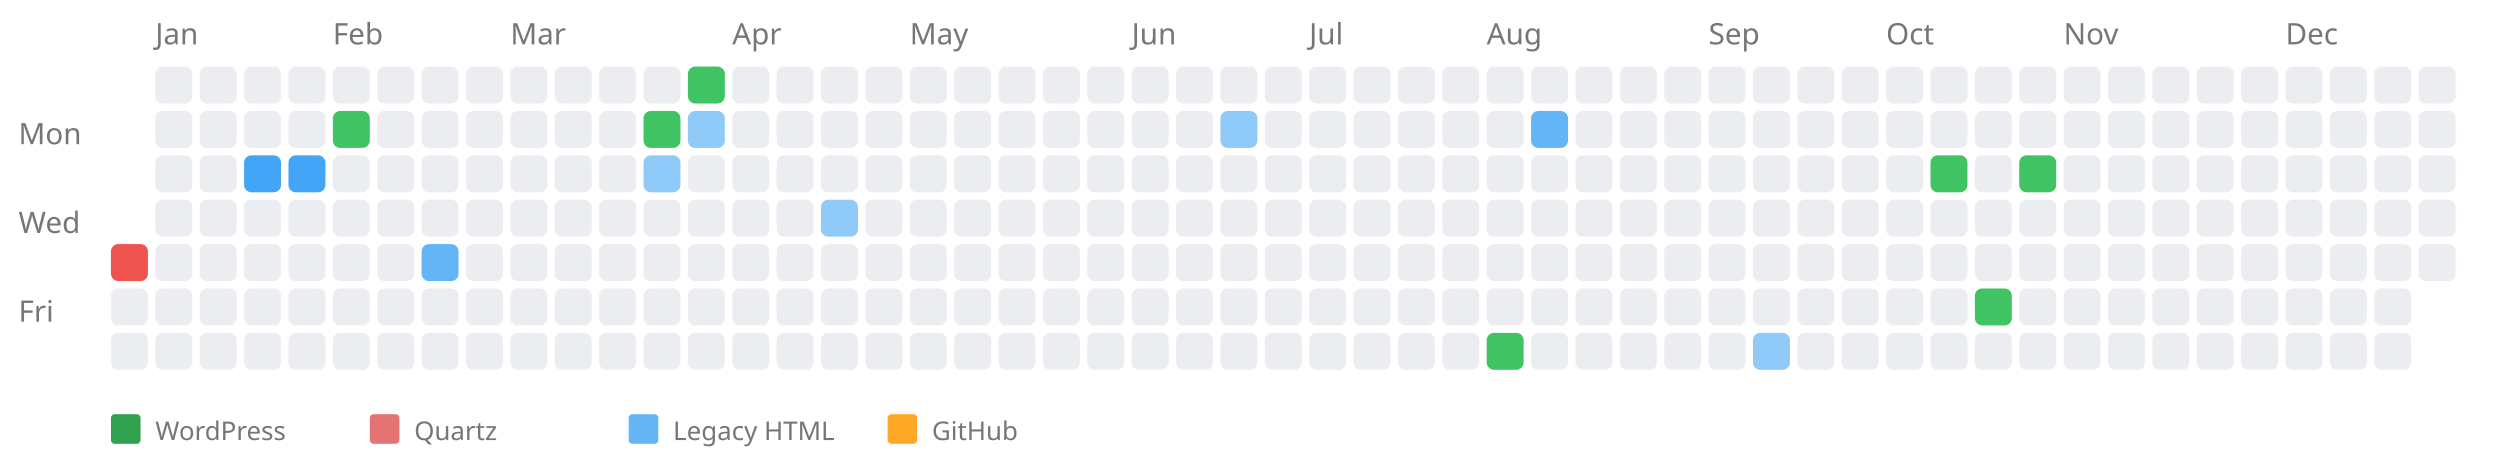
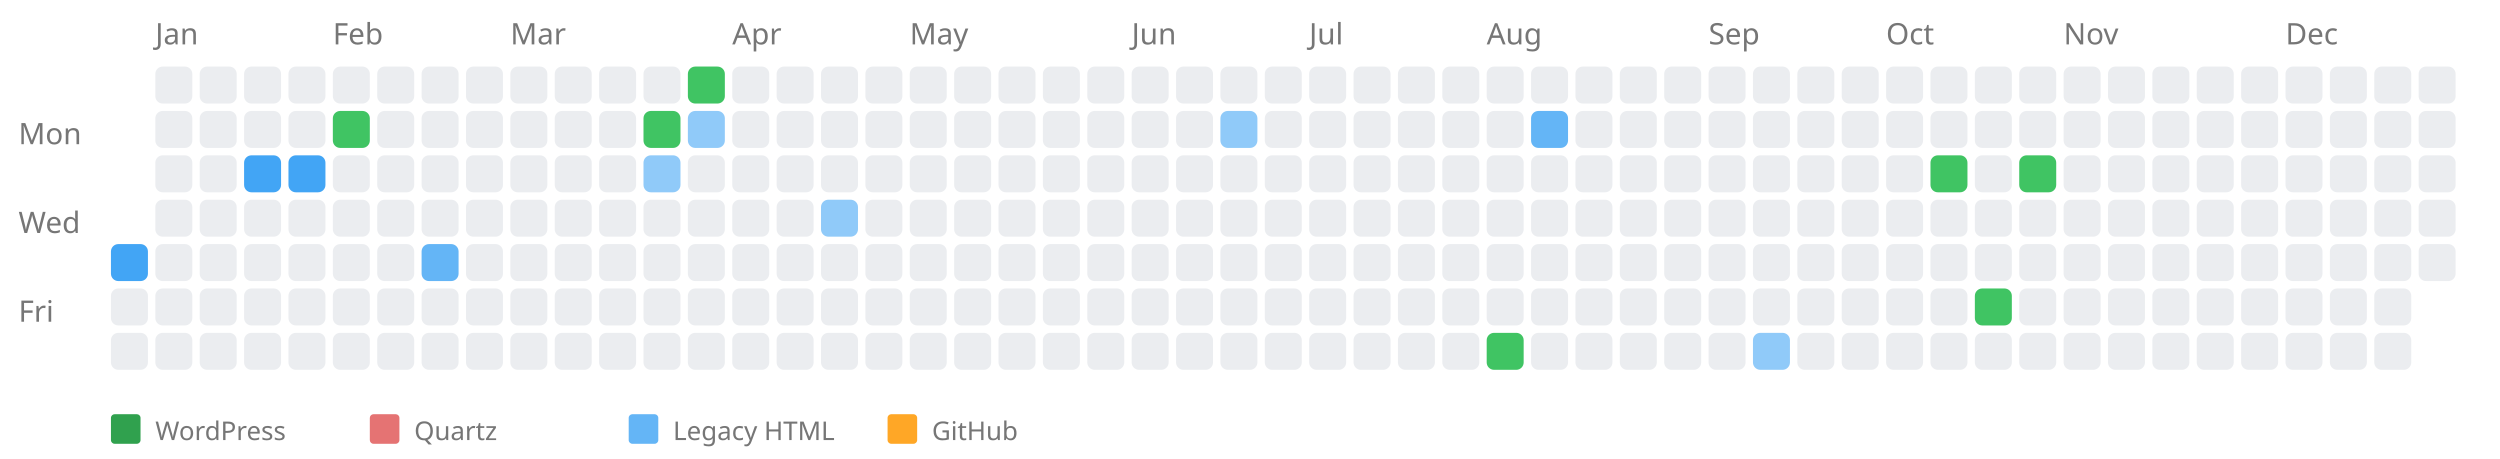
<svg xmlns="http://www.w3.org/2000/svg" viewBox="0 0 676 124" style="background-color: white;">
  <text x="5" y="39" font-family="sans-serif" font-size="8" fill="#767676">Mon</text>
  <text x="5" y="63" font-family="sans-serif" font-size="8" fill="#767676">Wed</text>
  <text x="5" y="87" font-family="sans-serif" font-size="8" fill="#767676">Fri</text>
-   <a href="https://kreier.github.io/quartz/Diary/2009">
-     <rect class="day-cell" data-date="2009-01-01" x="30" y="66" width="10" height="10" fill="#ef5350" rx="2" ry="2" />
+   <a href="https://saiht.de/legacy/urlaub/2008_tatra.html">
+     <rect class="day-cell" data-date="2009-01-01" x="30" y="66" width="10" height="10" fill="#42a5f5" rx="2" ry="2" />
  </a>
  <rect class="day-cell" data-date="2009-01-02" x="30" y="78" width="10" height="10" fill="#ebedf0" rx="2" ry="2" />
  <rect class="day-cell" data-date="2009-01-03" x="30" y="90" width="10" height="10" fill="#ebedf0" rx="2" ry="2" />
  <text x="42" y="12" font-family="sans-serif" font-size="8" fill="#767676">Jan</text>
  <rect class="day-cell" data-date="2009-01-04" x="42" y="18" width="10" height="10" fill="#ebedf0" rx="2" ry="2" />
  <rect class="day-cell" data-date="2009-01-05" x="42" y="30" width="10" height="10" fill="#ebedf0" rx="2" ry="2" />
  <rect class="day-cell" data-date="2009-01-06" x="42" y="42" width="10" height="10" fill="#ebedf0" rx="2" ry="2" />
  <rect class="day-cell" data-date="2009-01-07" x="42" y="54" width="10" height="10" fill="#ebedf0" rx="2" ry="2" />
  <rect class="day-cell" data-date="2009-01-08" x="42" y="66" width="10" height="10" fill="#ebedf0" rx="2" ry="2" />
  <rect class="day-cell" data-date="2009-01-09" x="42" y="78" width="10" height="10" fill="#ebedf0" rx="2" ry="2" />
  <rect class="day-cell" data-date="2009-01-10" x="42" y="90" width="10" height="10" fill="#ebedf0" rx="2" ry="2" />
  <rect class="day-cell" data-date="2009-01-11" x="54" y="18" width="10" height="10" fill="#ebedf0" rx="2" ry="2" />
  <rect class="day-cell" data-date="2009-01-12" x="54" y="30" width="10" height="10" fill="#ebedf0" rx="2" ry="2" />
  <rect class="day-cell" data-date="2009-01-13" x="54" y="42" width="10" height="10" fill="#ebedf0" rx="2" ry="2" />
  <rect class="day-cell" data-date="2009-01-14" x="54" y="54" width="10" height="10" fill="#ebedf0" rx="2" ry="2" />
  <rect class="day-cell" data-date="2009-01-15" x="54" y="66" width="10" height="10" fill="#ebedf0" rx="2" ry="2" />
  <rect class="day-cell" data-date="2009-01-16" x="54" y="78" width="10" height="10" fill="#ebedf0" rx="2" ry="2" />
  <rect class="day-cell" data-date="2009-01-17" x="54" y="90" width="10" height="10" fill="#ebedf0" rx="2" ry="2" />
  <rect class="day-cell" data-date="2009-01-18" x="66" y="18" width="10" height="10" fill="#ebedf0" rx="2" ry="2" />
  <rect class="day-cell" data-date="2009-01-19" x="66" y="30" width="10" height="10" fill="#ebedf0" rx="2" ry="2" />
-   <a href="https://saiht.de/legacy/projekte/projekte.html">
+   <a href="https://saiht.de/legacy/projekte/15nb100.html">
    <rect class="day-cell" data-date="2009-01-20" x="66" y="42" width="10" height="10" fill="#42a5f5" rx="2" ry="2" />
  </a>
  <rect class="day-cell" data-date="2009-01-21" x="66" y="54" width="10" height="10" fill="#ebedf0" rx="2" ry="2" />
  <rect class="day-cell" data-date="2009-01-22" x="66" y="66" width="10" height="10" fill="#ebedf0" rx="2" ry="2" />
  <rect class="day-cell" data-date="2009-01-23" x="66" y="78" width="10" height="10" fill="#ebedf0" rx="2" ry="2" />
  <rect class="day-cell" data-date="2009-01-24" x="66" y="90" width="10" height="10" fill="#ebedf0" rx="2" ry="2" />
  <rect class="day-cell" data-date="2009-01-25" x="78" y="18" width="10" height="10" fill="#ebedf0" rx="2" ry="2" />
  <rect class="day-cell" data-date="2009-01-26" x="78" y="30" width="10" height="10" fill="#ebedf0" rx="2" ry="2" />
-   <a href="https://saiht.de/legacy/urlaub/2015_usa.html">
+   <a href="https://saiht.de/legacy/urlaub/2013_usa_plan.html">
    <rect class="day-cell" data-date="2009-01-27" x="78" y="42" width="10" height="10" fill="#42a5f5" rx="2" ry="2" />
  </a>
  <rect class="day-cell" data-date="2009-01-28" x="78" y="54" width="10" height="10" fill="#ebedf0" rx="2" ry="2" />
  <rect class="day-cell" data-date="2009-01-29" x="78" y="66" width="10" height="10" fill="#ebedf0" rx="2" ry="2" />
  <rect class="day-cell" data-date="2009-01-30" x="78" y="78" width="10" height="10" fill="#ebedf0" rx="2" ry="2" />
  <rect class="day-cell" data-date="2009-01-31" x="78" y="90" width="10" height="10" fill="#ebedf0" rx="2" ry="2" />
  <text x="90" y="12" font-family="sans-serif" font-size="8" fill="#767676">Feb</text>
  <rect class="day-cell" data-date="2009-02-01" x="90" y="18" width="10" height="10" fill="#ebedf0" rx="2" ry="2" />
  <a href="https://saiht.de/blog/2009/02/02/wo-ist-der-arbeitgeber-2/">
    <rect class="day-cell" data-date="2009-02-02" x="90" y="30" width="10" height="10" fill="#40c463" rx="2" ry="2" />
  </a>
  <rect class="day-cell" data-date="2009-02-03" x="90" y="42" width="10" height="10" fill="#ebedf0" rx="2" ry="2" />
  <rect class="day-cell" data-date="2009-02-04" x="90" y="54" width="10" height="10" fill="#ebedf0" rx="2" ry="2" />
  <rect class="day-cell" data-date="2009-02-05" x="90" y="66" width="10" height="10" fill="#ebedf0" rx="2" ry="2" />
  <rect class="day-cell" data-date="2009-02-06" x="90" y="78" width="10" height="10" fill="#ebedf0" rx="2" ry="2" />
  <rect class="day-cell" data-date="2009-02-07" x="90" y="90" width="10" height="10" fill="#ebedf0" rx="2" ry="2" />
  <rect class="day-cell" data-date="2009-02-08" x="102" y="18" width="10" height="10" fill="#ebedf0" rx="2" ry="2" />
  <rect class="day-cell" data-date="2009-02-09" x="102" y="30" width="10" height="10" fill="#ebedf0" rx="2" ry="2" />
  <rect class="day-cell" data-date="2009-02-10" x="102" y="42" width="10" height="10" fill="#ebedf0" rx="2" ry="2" />
  <rect class="day-cell" data-date="2009-02-11" x="102" y="54" width="10" height="10" fill="#ebedf0" rx="2" ry="2" />
  <rect class="day-cell" data-date="2009-02-12" x="102" y="66" width="10" height="10" fill="#ebedf0" rx="2" ry="2" />
  <rect class="day-cell" data-date="2009-02-13" x="102" y="78" width="10" height="10" fill="#ebedf0" rx="2" ry="2" />
  <rect class="day-cell" data-date="2009-02-14" x="102" y="90" width="10" height="10" fill="#ebedf0" rx="2" ry="2" />
  <rect class="day-cell" data-date="2009-02-15" x="114" y="18" width="10" height="10" fill="#ebedf0" rx="2" ry="2" />
  <rect class="day-cell" data-date="2009-02-16" x="114" y="30" width="10" height="10" fill="#ebedf0" rx="2" ry="2" />
  <rect class="day-cell" data-date="2009-02-17" x="114" y="42" width="10" height="10" fill="#ebedf0" rx="2" ry="2" />
  <rect class="day-cell" data-date="2009-02-18" x="114" y="54" width="10" height="10" fill="#ebedf0" rx="2" ry="2" />
-   <a href="https://saiht.de/legacy/projekte/01bibellesen.html">
+   <a href="https://saiht.de/legacy/projekte/13zeitleiste.html">
    <rect class="day-cell" data-date="2009-02-19" x="114" y="66" width="10" height="10" fill="#64b5f6" rx="2" ry="2" />
  </a>
  <rect class="day-cell" data-date="2009-02-20" x="114" y="78" width="10" height="10" fill="#ebedf0" rx="2" ry="2" />
  <rect class="day-cell" data-date="2009-02-21" x="114" y="90" width="10" height="10" fill="#ebedf0" rx="2" ry="2" />
  <rect class="day-cell" data-date="2009-02-22" x="126" y="18" width="10" height="10" fill="#ebedf0" rx="2" ry="2" />
  <rect class="day-cell" data-date="2009-02-23" x="126" y="30" width="10" height="10" fill="#ebedf0" rx="2" ry="2" />
  <rect class="day-cell" data-date="2009-02-24" x="126" y="42" width="10" height="10" fill="#ebedf0" rx="2" ry="2" />
  <rect class="day-cell" data-date="2009-02-25" x="126" y="54" width="10" height="10" fill="#ebedf0" rx="2" ry="2" />
  <rect class="day-cell" data-date="2009-02-26" x="126" y="66" width="10" height="10" fill="#ebedf0" rx="2" ry="2" />
  <rect class="day-cell" data-date="2009-02-27" x="126" y="78" width="10" height="10" fill="#ebedf0" rx="2" ry="2" />
  <rect class="day-cell" data-date="2009-02-28" x="126" y="90" width="10" height="10" fill="#ebedf0" rx="2" ry="2" />
  <text x="138" y="12" font-family="sans-serif" font-size="8" fill="#767676">Mar</text>
  <rect class="day-cell" data-date="2009-03-01" x="138" y="18" width="10" height="10" fill="#ebedf0" rx="2" ry="2" />
  <rect class="day-cell" data-date="2009-03-02" x="138" y="30" width="10" height="10" fill="#ebedf0" rx="2" ry="2" />
  <rect class="day-cell" data-date="2009-03-03" x="138" y="42" width="10" height="10" fill="#ebedf0" rx="2" ry="2" />
  <rect class="day-cell" data-date="2009-03-04" x="138" y="54" width="10" height="10" fill="#ebedf0" rx="2" ry="2" />
  <rect class="day-cell" data-date="2009-03-05" x="138" y="66" width="10" height="10" fill="#ebedf0" rx="2" ry="2" />
  <rect class="day-cell" data-date="2009-03-06" x="138" y="78" width="10" height="10" fill="#ebedf0" rx="2" ry="2" />
  <rect class="day-cell" data-date="2009-03-07" x="138" y="90" width="10" height="10" fill="#ebedf0" rx="2" ry="2" />
  <rect class="day-cell" data-date="2009-03-08" x="150" y="18" width="10" height="10" fill="#ebedf0" rx="2" ry="2" />
  <rect class="day-cell" data-date="2009-03-09" x="150" y="30" width="10" height="10" fill="#ebedf0" rx="2" ry="2" />
  <rect class="day-cell" data-date="2009-03-10" x="150" y="42" width="10" height="10" fill="#ebedf0" rx="2" ry="2" />
  <rect class="day-cell" data-date="2009-03-11" x="150" y="54" width="10" height="10" fill="#ebedf0" rx="2" ry="2" />
  <rect class="day-cell" data-date="2009-03-12" x="150" y="66" width="10" height="10" fill="#ebedf0" rx="2" ry="2" />
  <rect class="day-cell" data-date="2009-03-13" x="150" y="78" width="10" height="10" fill="#ebedf0" rx="2" ry="2" />
  <rect class="day-cell" data-date="2009-03-14" x="150" y="90" width="10" height="10" fill="#ebedf0" rx="2" ry="2" />
  <rect class="day-cell" data-date="2009-03-15" x="162" y="18" width="10" height="10" fill="#ebedf0" rx="2" ry="2" />
  <rect class="day-cell" data-date="2009-03-16" x="162" y="30" width="10" height="10" fill="#ebedf0" rx="2" ry="2" />
  <rect class="day-cell" data-date="2009-03-17" x="162" y="42" width="10" height="10" fill="#ebedf0" rx="2" ry="2" />
  <rect class="day-cell" data-date="2009-03-18" x="162" y="54" width="10" height="10" fill="#ebedf0" rx="2" ry="2" />
  <rect class="day-cell" data-date="2009-03-19" x="162" y="66" width="10" height="10" fill="#ebedf0" rx="2" ry="2" />
  <rect class="day-cell" data-date="2009-03-20" x="162" y="78" width="10" height="10" fill="#ebedf0" rx="2" ry="2" />
  <rect class="day-cell" data-date="2009-03-21" x="162" y="90" width="10" height="10" fill="#ebedf0" rx="2" ry="2" />
  <rect class="day-cell" data-date="2009-03-22" x="174" y="18" width="10" height="10" fill="#ebedf0" rx="2" ry="2" />
  <a href="https://saiht.de/blog/2009/03/23/aufstieg-in-die-top5000-bei-wikipedia/">
    <rect class="day-cell" data-date="2009-03-23" x="174" y="30" width="10" height="10" fill="#40c463" rx="2" ry="2" />
  </a>
  <a href="https://saiht.de/legacy/computer/computer.html">
    <rect class="day-cell" data-date="2009-03-24" x="174" y="42" width="10" height="10" fill="#90caf9" rx="2" ry="2" />
  </a>
  <rect class="day-cell" data-date="2009-03-25" x="174" y="54" width="10" height="10" fill="#ebedf0" rx="2" ry="2" />
  <rect class="day-cell" data-date="2009-03-26" x="174" y="66" width="10" height="10" fill="#ebedf0" rx="2" ry="2" />
  <rect class="day-cell" data-date="2009-03-27" x="174" y="78" width="10" height="10" fill="#ebedf0" rx="2" ry="2" />
  <rect class="day-cell" data-date="2009-03-28" x="174" y="90" width="10" height="10" fill="#ebedf0" rx="2" ry="2" />
  <a href="https://saiht.de/blog/2009/03/29/weltkarte-von-uniteddomains/">
    <rect class="day-cell" data-date="2009-03-29" x="186" y="18" width="10" height="10" fill="#40c463" rx="2" ry="2" />
  </a>
  <a href="https://saiht.de/legacy/freizeit/fahrrad.html">
    <rect class="day-cell" data-date="2009-03-30" x="186" y="30" width="10" height="10" fill="#90caf9" rx="2" ry="2" />
  </a>
  <rect class="day-cell" data-date="2009-03-31" x="186" y="42" width="10" height="10" fill="#ebedf0" rx="2" ry="2" />
  <rect class="day-cell" data-date="2009-04-01" x="186" y="54" width="10" height="10" fill="#ebedf0" rx="2" ry="2" />
  <rect class="day-cell" data-date="2009-04-02" x="186" y="66" width="10" height="10" fill="#ebedf0" rx="2" ry="2" />
  <rect class="day-cell" data-date="2009-04-03" x="186" y="78" width="10" height="10" fill="#ebedf0" rx="2" ry="2" />
  <rect class="day-cell" data-date="2009-04-04" x="186" y="90" width="10" height="10" fill="#ebedf0" rx="2" ry="2" />
  <text x="198" y="12" font-family="sans-serif" font-size="8" fill="#767676">Apr</text>
  <rect class="day-cell" data-date="2009-04-05" x="198" y="18" width="10" height="10" fill="#ebedf0" rx="2" ry="2" />
  <rect class="day-cell" data-date="2009-04-06" x="198" y="30" width="10" height="10" fill="#ebedf0" rx="2" ry="2" />
  <rect class="day-cell" data-date="2009-04-07" x="198" y="42" width="10" height="10" fill="#ebedf0" rx="2" ry="2" />
  <rect class="day-cell" data-date="2009-04-08" x="198" y="54" width="10" height="10" fill="#ebedf0" rx="2" ry="2" />
  <rect class="day-cell" data-date="2009-04-09" x="198" y="66" width="10" height="10" fill="#ebedf0" rx="2" ry="2" />
  <rect class="day-cell" data-date="2009-04-10" x="198" y="78" width="10" height="10" fill="#ebedf0" rx="2" ry="2" />
  <rect class="day-cell" data-date="2009-04-11" x="198" y="90" width="10" height="10" fill="#ebedf0" rx="2" ry="2" />
  <rect class="day-cell" data-date="2009-04-12" x="210" y="18" width="10" height="10" fill="#ebedf0" rx="2" ry="2" />
  <rect class="day-cell" data-date="2009-04-13" x="210" y="30" width="10" height="10" fill="#ebedf0" rx="2" ry="2" />
  <rect class="day-cell" data-date="2009-04-14" x="210" y="42" width="10" height="10" fill="#ebedf0" rx="2" ry="2" />
  <rect class="day-cell" data-date="2009-04-15" x="210" y="54" width="10" height="10" fill="#ebedf0" rx="2" ry="2" />
  <rect class="day-cell" data-date="2009-04-16" x="210" y="66" width="10" height="10" fill="#ebedf0" rx="2" ry="2" />
  <rect class="day-cell" data-date="2009-04-17" x="210" y="78" width="10" height="10" fill="#ebedf0" rx="2" ry="2" />
  <rect class="day-cell" data-date="2009-04-18" x="210" y="90" width="10" height="10" fill="#ebedf0" rx="2" ry="2" />
  <rect class="day-cell" data-date="2009-04-19" x="222" y="18" width="10" height="10" fill="#ebedf0" rx="2" ry="2" />
  <rect class="day-cell" data-date="2009-04-20" x="222" y="30" width="10" height="10" fill="#ebedf0" rx="2" ry="2" />
  <rect class="day-cell" data-date="2009-04-21" x="222" y="42" width="10" height="10" fill="#ebedf0" rx="2" ry="2" />
  <a href="https://saiht.de/legacy/urlaub/2008_usa.html">
    <rect class="day-cell" data-date="2009-04-22" x="222" y="54" width="10" height="10" fill="#90caf9" rx="2" ry="2" />
  </a>
  <rect class="day-cell" data-date="2009-04-23" x="222" y="66" width="10" height="10" fill="#ebedf0" rx="2" ry="2" />
  <rect class="day-cell" data-date="2009-04-24" x="222" y="78" width="10" height="10" fill="#ebedf0" rx="2" ry="2" />
  <rect class="day-cell" data-date="2009-04-25" x="222" y="90" width="10" height="10" fill="#ebedf0" rx="2" ry="2" />
  <rect class="day-cell" data-date="2009-04-26" x="234" y="18" width="10" height="10" fill="#ebedf0" rx="2" ry="2" />
  <rect class="day-cell" data-date="2009-04-27" x="234" y="30" width="10" height="10" fill="#ebedf0" rx="2" ry="2" />
  <rect class="day-cell" data-date="2009-04-28" x="234" y="42" width="10" height="10" fill="#ebedf0" rx="2" ry="2" />
  <rect class="day-cell" data-date="2009-04-29" x="234" y="54" width="10" height="10" fill="#ebedf0" rx="2" ry="2" />
  <rect class="day-cell" data-date="2009-04-30" x="234" y="66" width="10" height="10" fill="#ebedf0" rx="2" ry="2" />
  <rect class="day-cell" data-date="2009-05-01" x="234" y="78" width="10" height="10" fill="#ebedf0" rx="2" ry="2" />
  <rect class="day-cell" data-date="2009-05-02" x="234" y="90" width="10" height="10" fill="#ebedf0" rx="2" ry="2" />
  <text x="246" y="12" font-family="sans-serif" font-size="8" fill="#767676">May</text>
  <rect class="day-cell" data-date="2009-05-03" x="246" y="18" width="10" height="10" fill="#ebedf0" rx="2" ry="2" />
  <rect class="day-cell" data-date="2009-05-04" x="246" y="30" width="10" height="10" fill="#ebedf0" rx="2" ry="2" />
  <rect class="day-cell" data-date="2009-05-05" x="246" y="42" width="10" height="10" fill="#ebedf0" rx="2" ry="2" />
  <rect class="day-cell" data-date="2009-05-06" x="246" y="54" width="10" height="10" fill="#ebedf0" rx="2" ry="2" />
  <rect class="day-cell" data-date="2009-05-07" x="246" y="66" width="10" height="10" fill="#ebedf0" rx="2" ry="2" />
  <rect class="day-cell" data-date="2009-05-08" x="246" y="78" width="10" height="10" fill="#ebedf0" rx="2" ry="2" />
  <rect class="day-cell" data-date="2009-05-09" x="246" y="90" width="10" height="10" fill="#ebedf0" rx="2" ry="2" />
  <rect class="day-cell" data-date="2009-05-10" x="258" y="18" width="10" height="10" fill="#ebedf0" rx="2" ry="2" />
  <rect class="day-cell" data-date="2009-05-11" x="258" y="30" width="10" height="10" fill="#ebedf0" rx="2" ry="2" />
  <rect class="day-cell" data-date="2009-05-12" x="258" y="42" width="10" height="10" fill="#ebedf0" rx="2" ry="2" />
  <rect class="day-cell" data-date="2009-05-13" x="258" y="54" width="10" height="10" fill="#ebedf0" rx="2" ry="2" />
  <rect class="day-cell" data-date="2009-05-14" x="258" y="66" width="10" height="10" fill="#ebedf0" rx="2" ry="2" />
  <rect class="day-cell" data-date="2009-05-15" x="258" y="78" width="10" height="10" fill="#ebedf0" rx="2" ry="2" />
  <rect class="day-cell" data-date="2009-05-16" x="258" y="90" width="10" height="10" fill="#ebedf0" rx="2" ry="2" />
  <rect class="day-cell" data-date="2009-05-17" x="270" y="18" width="10" height="10" fill="#ebedf0" rx="2" ry="2" />
  <rect class="day-cell" data-date="2009-05-18" x="270" y="30" width="10" height="10" fill="#ebedf0" rx="2" ry="2" />
  <rect class="day-cell" data-date="2009-05-19" x="270" y="42" width="10" height="10" fill="#ebedf0" rx="2" ry="2" />
  <rect class="day-cell" data-date="2009-05-20" x="270" y="54" width="10" height="10" fill="#ebedf0" rx="2" ry="2" />
  <rect class="day-cell" data-date="2009-05-21" x="270" y="66" width="10" height="10" fill="#ebedf0" rx="2" ry="2" />
  <rect class="day-cell" data-date="2009-05-22" x="270" y="78" width="10" height="10" fill="#ebedf0" rx="2" ry="2" />
  <rect class="day-cell" data-date="2009-05-23" x="270" y="90" width="10" height="10" fill="#ebedf0" rx="2" ry="2" />
  <rect class="day-cell" data-date="2009-05-24" x="282" y="18" width="10" height="10" fill="#ebedf0" rx="2" ry="2" />
  <rect class="day-cell" data-date="2009-05-25" x="282" y="30" width="10" height="10" fill="#ebedf0" rx="2" ry="2" />
  <rect class="day-cell" data-date="2009-05-26" x="282" y="42" width="10" height="10" fill="#ebedf0" rx="2" ry="2" />
  <rect class="day-cell" data-date="2009-05-27" x="282" y="54" width="10" height="10" fill="#ebedf0" rx="2" ry="2" />
  <rect class="day-cell" data-date="2009-05-28" x="282" y="66" width="10" height="10" fill="#ebedf0" rx="2" ry="2" />
  <rect class="day-cell" data-date="2009-05-29" x="282" y="78" width="10" height="10" fill="#ebedf0" rx="2" ry="2" />
  <rect class="day-cell" data-date="2009-05-30" x="282" y="90" width="10" height="10" fill="#ebedf0" rx="2" ry="2" />
  <rect class="day-cell" data-date="2009-05-31" x="294" y="18" width="10" height="10" fill="#ebedf0" rx="2" ry="2" />
  <rect class="day-cell" data-date="2009-06-01" x="294" y="30" width="10" height="10" fill="#ebedf0" rx="2" ry="2" />
  <rect class="day-cell" data-date="2009-06-02" x="294" y="42" width="10" height="10" fill="#ebedf0" rx="2" ry="2" />
  <rect class="day-cell" data-date="2009-06-03" x="294" y="54" width="10" height="10" fill="#ebedf0" rx="2" ry="2" />
  <rect class="day-cell" data-date="2009-06-04" x="294" y="66" width="10" height="10" fill="#ebedf0" rx="2" ry="2" />
  <rect class="day-cell" data-date="2009-06-05" x="294" y="78" width="10" height="10" fill="#ebedf0" rx="2" ry="2" />
  <rect class="day-cell" data-date="2009-06-06" x="294" y="90" width="10" height="10" fill="#ebedf0" rx="2" ry="2" />
  <text x="306" y="12" font-family="sans-serif" font-size="8" fill="#767676">Jun</text>
  <rect class="day-cell" data-date="2009-06-07" x="306" y="18" width="10" height="10" fill="#ebedf0" rx="2" ry="2" />
  <rect class="day-cell" data-date="2009-06-08" x="306" y="30" width="10" height="10" fill="#ebedf0" rx="2" ry="2" />
  <rect class="day-cell" data-date="2009-06-09" x="306" y="42" width="10" height="10" fill="#ebedf0" rx="2" ry="2" />
  <rect class="day-cell" data-date="2009-06-10" x="306" y="54" width="10" height="10" fill="#ebedf0" rx="2" ry="2" />
  <rect class="day-cell" data-date="2009-06-11" x="306" y="66" width="10" height="10" fill="#ebedf0" rx="2" ry="2" />
  <rect class="day-cell" data-date="2009-06-12" x="306" y="78" width="10" height="10" fill="#ebedf0" rx="2" ry="2" />
  <rect class="day-cell" data-date="2009-06-13" x="306" y="90" width="10" height="10" fill="#ebedf0" rx="2" ry="2" />
  <rect class="day-cell" data-date="2009-06-14" x="318" y="18" width="10" height="10" fill="#ebedf0" rx="2" ry="2" />
  <rect class="day-cell" data-date="2009-06-15" x="318" y="30" width="10" height="10" fill="#ebedf0" rx="2" ry="2" />
  <rect class="day-cell" data-date="2009-06-16" x="318" y="42" width="10" height="10" fill="#ebedf0" rx="2" ry="2" />
  <rect class="day-cell" data-date="2009-06-17" x="318" y="54" width="10" height="10" fill="#ebedf0" rx="2" ry="2" />
  <rect class="day-cell" data-date="2009-06-18" x="318" y="66" width="10" height="10" fill="#ebedf0" rx="2" ry="2" />
  <rect class="day-cell" data-date="2009-06-19" x="318" y="78" width="10" height="10" fill="#ebedf0" rx="2" ry="2" />
  <rect class="day-cell" data-date="2009-06-20" x="318" y="90" width="10" height="10" fill="#ebedf0" rx="2" ry="2" />
  <rect class="day-cell" data-date="2009-06-21" x="330" y="18" width="10" height="10" fill="#ebedf0" rx="2" ry="2" />
  <a href="https://saiht.de/legacy/freizeit/bilder.html">
    <rect class="day-cell" data-date="2009-06-22" x="330" y="30" width="10" height="10" fill="#90caf9" rx="2" ry="2" />
  </a>
  <rect class="day-cell" data-date="2009-06-23" x="330" y="42" width="10" height="10" fill="#ebedf0" rx="2" ry="2" />
  <rect class="day-cell" data-date="2009-06-24" x="330" y="54" width="10" height="10" fill="#ebedf0" rx="2" ry="2" />
  <rect class="day-cell" data-date="2009-06-25" x="330" y="66" width="10" height="10" fill="#ebedf0" rx="2" ry="2" />
  <rect class="day-cell" data-date="2009-06-26" x="330" y="78" width="10" height="10" fill="#ebedf0" rx="2" ry="2" />
  <rect class="day-cell" data-date="2009-06-27" x="330" y="90" width="10" height="10" fill="#ebedf0" rx="2" ry="2" />
  <rect class="day-cell" data-date="2009-06-28" x="342" y="18" width="10" height="10" fill="#ebedf0" rx="2" ry="2" />
  <rect class="day-cell" data-date="2009-06-29" x="342" y="30" width="10" height="10" fill="#ebedf0" rx="2" ry="2" />
  <rect class="day-cell" data-date="2009-06-30" x="342" y="42" width="10" height="10" fill="#ebedf0" rx="2" ry="2" />
  <rect class="day-cell" data-date="2009-07-01" x="342" y="54" width="10" height="10" fill="#ebedf0" rx="2" ry="2" />
  <rect class="day-cell" data-date="2009-07-02" x="342" y="66" width="10" height="10" fill="#ebedf0" rx="2" ry="2" />
  <rect class="day-cell" data-date="2009-07-03" x="342" y="78" width="10" height="10" fill="#ebedf0" rx="2" ry="2" />
  <rect class="day-cell" data-date="2009-07-04" x="342" y="90" width="10" height="10" fill="#ebedf0" rx="2" ry="2" />
  <text x="354" y="12" font-family="sans-serif" font-size="8" fill="#767676">Jul</text>
  <rect class="day-cell" data-date="2009-07-05" x="354" y="18" width="10" height="10" fill="#ebedf0" rx="2" ry="2" />
  <rect class="day-cell" data-date="2009-07-06" x="354" y="30" width="10" height="10" fill="#ebedf0" rx="2" ry="2" />
  <rect class="day-cell" data-date="2009-07-07" x="354" y="42" width="10" height="10" fill="#ebedf0" rx="2" ry="2" />
  <rect class="day-cell" data-date="2009-07-08" x="354" y="54" width="10" height="10" fill="#ebedf0" rx="2" ry="2" />
  <rect class="day-cell" data-date="2009-07-09" x="354" y="66" width="10" height="10" fill="#ebedf0" rx="2" ry="2" />
  <rect class="day-cell" data-date="2009-07-10" x="354" y="78" width="10" height="10" fill="#ebedf0" rx="2" ry="2" />
  <rect class="day-cell" data-date="2009-07-11" x="354" y="90" width="10" height="10" fill="#ebedf0" rx="2" ry="2" />
  <rect class="day-cell" data-date="2009-07-12" x="366" y="18" width="10" height="10" fill="#ebedf0" rx="2" ry="2" />
  <rect class="day-cell" data-date="2009-07-13" x="366" y="30" width="10" height="10" fill="#ebedf0" rx="2" ry="2" />
  <rect class="day-cell" data-date="2009-07-14" x="366" y="42" width="10" height="10" fill="#ebedf0" rx="2" ry="2" />
  <rect class="day-cell" data-date="2009-07-15" x="366" y="54" width="10" height="10" fill="#ebedf0" rx="2" ry="2" />
  <rect class="day-cell" data-date="2009-07-16" x="366" y="66" width="10" height="10" fill="#ebedf0" rx="2" ry="2" />
  <rect class="day-cell" data-date="2009-07-17" x="366" y="78" width="10" height="10" fill="#ebedf0" rx="2" ry="2" />
  <rect class="day-cell" data-date="2009-07-18" x="366" y="90" width="10" height="10" fill="#ebedf0" rx="2" ry="2" />
  <rect class="day-cell" data-date="2009-07-19" x="378" y="18" width="10" height="10" fill="#ebedf0" rx="2" ry="2" />
  <rect class="day-cell" data-date="2009-07-20" x="378" y="30" width="10" height="10" fill="#ebedf0" rx="2" ry="2" />
  <rect class="day-cell" data-date="2009-07-21" x="378" y="42" width="10" height="10" fill="#ebedf0" rx="2" ry="2" />
  <rect class="day-cell" data-date="2009-07-22" x="378" y="54" width="10" height="10" fill="#ebedf0" rx="2" ry="2" />
  <rect class="day-cell" data-date="2009-07-23" x="378" y="66" width="10" height="10" fill="#ebedf0" rx="2" ry="2" />
  <rect class="day-cell" data-date="2009-07-24" x="378" y="78" width="10" height="10" fill="#ebedf0" rx="2" ry="2" />
  <rect class="day-cell" data-date="2009-07-25" x="378" y="90" width="10" height="10" fill="#ebedf0" rx="2" ry="2" />
  <rect class="day-cell" data-date="2009-07-26" x="390" y="18" width="10" height="10" fill="#ebedf0" rx="2" ry="2" />
  <rect class="day-cell" data-date="2009-07-27" x="390" y="30" width="10" height="10" fill="#ebedf0" rx="2" ry="2" />
  <rect class="day-cell" data-date="2009-07-28" x="390" y="42" width="10" height="10" fill="#ebedf0" rx="2" ry="2" />
  <rect class="day-cell" data-date="2009-07-29" x="390" y="54" width="10" height="10" fill="#ebedf0" rx="2" ry="2" />
  <rect class="day-cell" data-date="2009-07-30" x="390" y="66" width="10" height="10" fill="#ebedf0" rx="2" ry="2" />
  <rect class="day-cell" data-date="2009-07-31" x="390" y="78" width="10" height="10" fill="#ebedf0" rx="2" ry="2" />
  <rect class="day-cell" data-date="2009-08-01" x="390" y="90" width="10" height="10" fill="#ebedf0" rx="2" ry="2" />
  <text x="402" y="12" font-family="sans-serif" font-size="8" fill="#767676">Aug</text>
  <rect class="day-cell" data-date="2009-08-02" x="402" y="18" width="10" height="10" fill="#ebedf0" rx="2" ry="2" />
  <rect class="day-cell" data-date="2009-08-03" x="402" y="30" width="10" height="10" fill="#ebedf0" rx="2" ry="2" />
  <rect class="day-cell" data-date="2009-08-04" x="402" y="42" width="10" height="10" fill="#ebedf0" rx="2" ry="2" />
  <rect class="day-cell" data-date="2009-08-05" x="402" y="54" width="10" height="10" fill="#ebedf0" rx="2" ry="2" />
  <rect class="day-cell" data-date="2009-08-06" x="402" y="66" width="10" height="10" fill="#ebedf0" rx="2" ry="2" />
  <rect class="day-cell" data-date="2009-08-07" x="402" y="78" width="10" height="10" fill="#ebedf0" rx="2" ry="2" />
  <a href="https://saiht.de/blog/2009/08/08/ausflug-nach-syrien-und-jordanien/">
    <rect class="day-cell" data-date="2009-08-08" x="402" y="90" width="10" height="10" fill="#40c463" rx="2" ry="2" />
  </a>
  <rect class="day-cell" data-date="2009-08-09" x="414" y="18" width="10" height="10" fill="#ebedf0" rx="2" ry="2" />
-   <a href="https://saiht.de/legacy/urlaub/2009_jordanien.html">
+   <a href="https://saiht.de/legacy/urlaub/2009_jordan_bilder.html">
    <rect class="day-cell" data-date="2009-08-10" x="414" y="30" width="10" height="10" fill="#64b5f6" rx="2" ry="2" />
  </a>
  <rect class="day-cell" data-date="2009-08-11" x="414" y="42" width="10" height="10" fill="#ebedf0" rx="2" ry="2" />
  <rect class="day-cell" data-date="2009-08-12" x="414" y="54" width="10" height="10" fill="#ebedf0" rx="2" ry="2" />
  <rect class="day-cell" data-date="2009-08-13" x="414" y="66" width="10" height="10" fill="#ebedf0" rx="2" ry="2" />
  <rect class="day-cell" data-date="2009-08-14" x="414" y="78" width="10" height="10" fill="#ebedf0" rx="2" ry="2" />
  <rect class="day-cell" data-date="2009-08-15" x="414" y="90" width="10" height="10" fill="#ebedf0" rx="2" ry="2" />
  <rect class="day-cell" data-date="2009-08-16" x="426" y="18" width="10" height="10" fill="#ebedf0" rx="2" ry="2" />
  <rect class="day-cell" data-date="2009-08-17" x="426" y="30" width="10" height="10" fill="#ebedf0" rx="2" ry="2" />
  <rect class="day-cell" data-date="2009-08-18" x="426" y="42" width="10" height="10" fill="#ebedf0" rx="2" ry="2" />
  <rect class="day-cell" data-date="2009-08-19" x="426" y="54" width="10" height="10" fill="#ebedf0" rx="2" ry="2" />
  <rect class="day-cell" data-date="2009-08-20" x="426" y="66" width="10" height="10" fill="#ebedf0" rx="2" ry="2" />
  <rect class="day-cell" data-date="2009-08-21" x="426" y="78" width="10" height="10" fill="#ebedf0" rx="2" ry="2" />
  <rect class="day-cell" data-date="2009-08-22" x="426" y="90" width="10" height="10" fill="#ebedf0" rx="2" ry="2" />
  <rect class="day-cell" data-date="2009-08-23" x="438" y="18" width="10" height="10" fill="#ebedf0" rx="2" ry="2" />
  <rect class="day-cell" data-date="2009-08-24" x="438" y="30" width="10" height="10" fill="#ebedf0" rx="2" ry="2" />
  <rect class="day-cell" data-date="2009-08-25" x="438" y="42" width="10" height="10" fill="#ebedf0" rx="2" ry="2" />
  <rect class="day-cell" data-date="2009-08-26" x="438" y="54" width="10" height="10" fill="#ebedf0" rx="2" ry="2" />
  <rect class="day-cell" data-date="2009-08-27" x="438" y="66" width="10" height="10" fill="#ebedf0" rx="2" ry="2" />
  <rect class="day-cell" data-date="2009-08-28" x="438" y="78" width="10" height="10" fill="#ebedf0" rx="2" ry="2" />
  <rect class="day-cell" data-date="2009-08-29" x="438" y="90" width="10" height="10" fill="#ebedf0" rx="2" ry="2" />
  <rect class="day-cell" data-date="2009-08-30" x="450" y="18" width="10" height="10" fill="#ebedf0" rx="2" ry="2" />
  <rect class="day-cell" data-date="2009-08-31" x="450" y="30" width="10" height="10" fill="#ebedf0" rx="2" ry="2" />
  <rect class="day-cell" data-date="2009-09-01" x="450" y="42" width="10" height="10" fill="#ebedf0" rx="2" ry="2" />
  <rect class="day-cell" data-date="2009-09-02" x="450" y="54" width="10" height="10" fill="#ebedf0" rx="2" ry="2" />
  <rect class="day-cell" data-date="2009-09-03" x="450" y="66" width="10" height="10" fill="#ebedf0" rx="2" ry="2" />
  <rect class="day-cell" data-date="2009-09-04" x="450" y="78" width="10" height="10" fill="#ebedf0" rx="2" ry="2" />
  <rect class="day-cell" data-date="2009-09-05" x="450" y="90" width="10" height="10" fill="#ebedf0" rx="2" ry="2" />
  <text x="462" y="12" font-family="sans-serif" font-size="8" fill="#767676">Sep</text>
  <rect class="day-cell" data-date="2009-09-06" x="462" y="18" width="10" height="10" fill="#ebedf0" rx="2" ry="2" />
  <rect class="day-cell" data-date="2009-09-07" x="462" y="30" width="10" height="10" fill="#ebedf0" rx="2" ry="2" />
  <rect class="day-cell" data-date="2009-09-08" x="462" y="42" width="10" height="10" fill="#ebedf0" rx="2" ry="2" />
  <rect class="day-cell" data-date="2009-09-09" x="462" y="54" width="10" height="10" fill="#ebedf0" rx="2" ry="2" />
  <rect class="day-cell" data-date="2009-09-10" x="462" y="66" width="10" height="10" fill="#ebedf0" rx="2" ry="2" />
  <rect class="day-cell" data-date="2009-09-11" x="462" y="78" width="10" height="10" fill="#ebedf0" rx="2" ry="2" />
  <rect class="day-cell" data-date="2009-09-12" x="462" y="90" width="10" height="10" fill="#ebedf0" rx="2" ry="2" />
  <rect class="day-cell" data-date="2009-09-13" x="474" y="18" width="10" height="10" fill="#ebedf0" rx="2" ry="2" />
  <rect class="day-cell" data-date="2009-09-14" x="474" y="30" width="10" height="10" fill="#ebedf0" rx="2" ry="2" />
  <rect class="day-cell" data-date="2009-09-15" x="474" y="42" width="10" height="10" fill="#ebedf0" rx="2" ry="2" />
  <rect class="day-cell" data-date="2009-09-16" x="474" y="54" width="10" height="10" fill="#ebedf0" rx="2" ry="2" />
  <rect class="day-cell" data-date="2009-09-17" x="474" y="66" width="10" height="10" fill="#ebedf0" rx="2" ry="2" />
  <rect class="day-cell" data-date="2009-09-18" x="474" y="78" width="10" height="10" fill="#ebedf0" rx="2" ry="2" />
  <a href="https://saiht.de/legacy/logfeile/friends.html">
    <rect class="day-cell" data-date="2009-09-19" x="474" y="90" width="10" height="10" fill="#90caf9" rx="2" ry="2" />
  </a>
  <rect class="day-cell" data-date="2009-09-20" x="486" y="18" width="10" height="10" fill="#ebedf0" rx="2" ry="2" />
  <rect class="day-cell" data-date="2009-09-21" x="486" y="30" width="10" height="10" fill="#ebedf0" rx="2" ry="2" />
  <rect class="day-cell" data-date="2009-09-22" x="486" y="42" width="10" height="10" fill="#ebedf0" rx="2" ry="2" />
  <rect class="day-cell" data-date="2009-09-23" x="486" y="54" width="10" height="10" fill="#ebedf0" rx="2" ry="2" />
  <rect class="day-cell" data-date="2009-09-24" x="486" y="66" width="10" height="10" fill="#ebedf0" rx="2" ry="2" />
  <rect class="day-cell" data-date="2009-09-25" x="486" y="78" width="10" height="10" fill="#ebedf0" rx="2" ry="2" />
  <rect class="day-cell" data-date="2009-09-26" x="486" y="90" width="10" height="10" fill="#ebedf0" rx="2" ry="2" />
  <rect class="day-cell" data-date="2009-09-27" x="498" y="18" width="10" height="10" fill="#ebedf0" rx="2" ry="2" />
  <rect class="day-cell" data-date="2009-09-28" x="498" y="30" width="10" height="10" fill="#ebedf0" rx="2" ry="2" />
  <rect class="day-cell" data-date="2009-09-29" x="498" y="42" width="10" height="10" fill="#ebedf0" rx="2" ry="2" />
  <rect class="day-cell" data-date="2009-09-30" x="498" y="54" width="10" height="10" fill="#ebedf0" rx="2" ry="2" />
  <rect class="day-cell" data-date="2009-10-01" x="498" y="66" width="10" height="10" fill="#ebedf0" rx="2" ry="2" />
  <rect class="day-cell" data-date="2009-10-02" x="498" y="78" width="10" height="10" fill="#ebedf0" rx="2" ry="2" />
  <rect class="day-cell" data-date="2009-10-03" x="498" y="90" width="10" height="10" fill="#ebedf0" rx="2" ry="2" />
  <text x="510" y="12" font-family="sans-serif" font-size="8" fill="#767676">Oct</text>
  <rect class="day-cell" data-date="2009-10-04" x="510" y="18" width="10" height="10" fill="#ebedf0" rx="2" ry="2" />
  <rect class="day-cell" data-date="2009-10-05" x="510" y="30" width="10" height="10" fill="#ebedf0" rx="2" ry="2" />
  <rect class="day-cell" data-date="2009-10-06" x="510" y="42" width="10" height="10" fill="#ebedf0" rx="2" ry="2" />
  <rect class="day-cell" data-date="2009-10-07" x="510" y="54" width="10" height="10" fill="#ebedf0" rx="2" ry="2" />
  <rect class="day-cell" data-date="2009-10-08" x="510" y="66" width="10" height="10" fill="#ebedf0" rx="2" ry="2" />
  <rect class="day-cell" data-date="2009-10-09" x="510" y="78" width="10" height="10" fill="#ebedf0" rx="2" ry="2" />
  <rect class="day-cell" data-date="2009-10-10" x="510" y="90" width="10" height="10" fill="#ebedf0" rx="2" ry="2" />
  <rect class="day-cell" data-date="2009-10-11" x="522" y="18" width="10" height="10" fill="#ebedf0" rx="2" ry="2" />
  <rect class="day-cell" data-date="2009-10-12" x="522" y="30" width="10" height="10" fill="#ebedf0" rx="2" ry="2" />
  <a href="https://saiht.de/blog/2009/10/13/zuruck-aus-moskau/">
    <rect class="day-cell" data-date="2009-10-13" x="522" y="42" width="10" height="10" fill="#40c463" rx="2" ry="2" />
  </a>
  <rect class="day-cell" data-date="2009-10-14" x="522" y="54" width="10" height="10" fill="#ebedf0" rx="2" ry="2" />
  <rect class="day-cell" data-date="2009-10-15" x="522" y="66" width="10" height="10" fill="#ebedf0" rx="2" ry="2" />
  <rect class="day-cell" data-date="2009-10-16" x="522" y="78" width="10" height="10" fill="#ebedf0" rx="2" ry="2" />
  <rect class="day-cell" data-date="2009-10-17" x="522" y="90" width="10" height="10" fill="#ebedf0" rx="2" ry="2" />
  <rect class="day-cell" data-date="2009-10-18" x="534" y="18" width="10" height="10" fill="#ebedf0" rx="2" ry="2" />
  <rect class="day-cell" data-date="2009-10-19" x="534" y="30" width="10" height="10" fill="#ebedf0" rx="2" ry="2" />
  <rect class="day-cell" data-date="2009-10-20" x="534" y="42" width="10" height="10" fill="#ebedf0" rx="2" ry="2" />
  <rect class="day-cell" data-date="2009-10-21" x="534" y="54" width="10" height="10" fill="#ebedf0" rx="2" ry="2" />
  <rect class="day-cell" data-date="2009-10-22" x="534" y="66" width="10" height="10" fill="#ebedf0" rx="2" ry="2" />
  <a href="https://saiht.de/blog/2009/10/23/zuruck-aus-moskau-2/">
    <rect class="day-cell" data-date="2009-10-23" x="534" y="78" width="10" height="10" fill="#40c463" rx="2" ry="2" />
  </a>
  <rect class="day-cell" data-date="2009-10-24" x="534" y="90" width="10" height="10" fill="#ebedf0" rx="2" ry="2" />
  <rect class="day-cell" data-date="2009-10-25" x="546" y="18" width="10" height="10" fill="#ebedf0" rx="2" ry="2" />
  <rect class="day-cell" data-date="2009-10-26" x="546" y="30" width="10" height="10" fill="#ebedf0" rx="2" ry="2" />
  <a href="https://saiht.de/blog/2009/10/27/weiterer-server/">
    <rect class="day-cell" data-date="2009-10-27" x="546" y="42" width="10" height="10" fill="#40c463" rx="2" ry="2" />
  </a>
  <rect class="day-cell" data-date="2009-10-28" x="546" y="54" width="10" height="10" fill="#ebedf0" rx="2" ry="2" />
  <rect class="day-cell" data-date="2009-10-29" x="546" y="66" width="10" height="10" fill="#ebedf0" rx="2" ry="2" />
  <rect class="day-cell" data-date="2009-10-30" x="546" y="78" width="10" height="10" fill="#ebedf0" rx="2" ry="2" />
  <rect class="day-cell" data-date="2009-10-31" x="546" y="90" width="10" height="10" fill="#ebedf0" rx="2" ry="2" />
  <text x="558" y="12" font-family="sans-serif" font-size="8" fill="#767676">Nov</text>
  <rect class="day-cell" data-date="2009-11-01" x="558" y="18" width="10" height="10" fill="#ebedf0" rx="2" ry="2" />
  <rect class="day-cell" data-date="2009-11-02" x="558" y="30" width="10" height="10" fill="#ebedf0" rx="2" ry="2" />
  <rect class="day-cell" data-date="2009-11-03" x="558" y="42" width="10" height="10" fill="#ebedf0" rx="2" ry="2" />
  <rect class="day-cell" data-date="2009-11-04" x="558" y="54" width="10" height="10" fill="#ebedf0" rx="2" ry="2" />
  <rect class="day-cell" data-date="2009-11-05" x="558" y="66" width="10" height="10" fill="#ebedf0" rx="2" ry="2" />
  <rect class="day-cell" data-date="2009-11-06" x="558" y="78" width="10" height="10" fill="#ebedf0" rx="2" ry="2" />
  <rect class="day-cell" data-date="2009-11-07" x="558" y="90" width="10" height="10" fill="#ebedf0" rx="2" ry="2" />
  <rect class="day-cell" data-date="2009-11-08" x="570" y="18" width="10" height="10" fill="#ebedf0" rx="2" ry="2" />
  <rect class="day-cell" data-date="2009-11-09" x="570" y="30" width="10" height="10" fill="#ebedf0" rx="2" ry="2" />
  <rect class="day-cell" data-date="2009-11-10" x="570" y="42" width="10" height="10" fill="#ebedf0" rx="2" ry="2" />
  <rect class="day-cell" data-date="2009-11-11" x="570" y="54" width="10" height="10" fill="#ebedf0" rx="2" ry="2" />
  <rect class="day-cell" data-date="2009-11-12" x="570" y="66" width="10" height="10" fill="#ebedf0" rx="2" ry="2" />
  <rect class="day-cell" data-date="2009-11-13" x="570" y="78" width="10" height="10" fill="#ebedf0" rx="2" ry="2" />
  <rect class="day-cell" data-date="2009-11-14" x="570" y="90" width="10" height="10" fill="#ebedf0" rx="2" ry="2" />
  <rect class="day-cell" data-date="2009-11-15" x="582" y="18" width="10" height="10" fill="#ebedf0" rx="2" ry="2" />
  <rect class="day-cell" data-date="2009-11-16" x="582" y="30" width="10" height="10" fill="#ebedf0" rx="2" ry="2" />
  <rect class="day-cell" data-date="2009-11-17" x="582" y="42" width="10" height="10" fill="#ebedf0" rx="2" ry="2" />
  <rect class="day-cell" data-date="2009-11-18" x="582" y="54" width="10" height="10" fill="#ebedf0" rx="2" ry="2" />
  <rect class="day-cell" data-date="2009-11-19" x="582" y="66" width="10" height="10" fill="#ebedf0" rx="2" ry="2" />
  <rect class="day-cell" data-date="2009-11-20" x="582" y="78" width="10" height="10" fill="#ebedf0" rx="2" ry="2" />
  <rect class="day-cell" data-date="2009-11-21" x="582" y="90" width="10" height="10" fill="#ebedf0" rx="2" ry="2" />
  <rect class="day-cell" data-date="2009-11-22" x="594" y="18" width="10" height="10" fill="#ebedf0" rx="2" ry="2" />
  <rect class="day-cell" data-date="2009-11-23" x="594" y="30" width="10" height="10" fill="#ebedf0" rx="2" ry="2" />
  <rect class="day-cell" data-date="2009-11-24" x="594" y="42" width="10" height="10" fill="#ebedf0" rx="2" ry="2" />
  <rect class="day-cell" data-date="2009-11-25" x="594" y="54" width="10" height="10" fill="#ebedf0" rx="2" ry="2" />
  <rect class="day-cell" data-date="2009-11-26" x="594" y="66" width="10" height="10" fill="#ebedf0" rx="2" ry="2" />
  <rect class="day-cell" data-date="2009-11-27" x="594" y="78" width="10" height="10" fill="#ebedf0" rx="2" ry="2" />
  <rect class="day-cell" data-date="2009-11-28" x="594" y="90" width="10" height="10" fill="#ebedf0" rx="2" ry="2" />
  <rect class="day-cell" data-date="2009-11-29" x="606" y="18" width="10" height="10" fill="#ebedf0" rx="2" ry="2" />
  <rect class="day-cell" data-date="2009-11-30" x="606" y="30" width="10" height="10" fill="#ebedf0" rx="2" ry="2" />
  <rect class="day-cell" data-date="2009-12-01" x="606" y="42" width="10" height="10" fill="#ebedf0" rx="2" ry="2" />
  <rect class="day-cell" data-date="2009-12-02" x="606" y="54" width="10" height="10" fill="#ebedf0" rx="2" ry="2" />
  <rect class="day-cell" data-date="2009-12-03" x="606" y="66" width="10" height="10" fill="#ebedf0" rx="2" ry="2" />
  <rect class="day-cell" data-date="2009-12-04" x="606" y="78" width="10" height="10" fill="#ebedf0" rx="2" ry="2" />
  <rect class="day-cell" data-date="2009-12-05" x="606" y="90" width="10" height="10" fill="#ebedf0" rx="2" ry="2" />
  <text x="618" y="12" font-family="sans-serif" font-size="8" fill="#767676">Dec</text>
  <rect class="day-cell" data-date="2009-12-06" x="618" y="18" width="10" height="10" fill="#ebedf0" rx="2" ry="2" />
  <rect class="day-cell" data-date="2009-12-07" x="618" y="30" width="10" height="10" fill="#ebedf0" rx="2" ry="2" />
  <rect class="day-cell" data-date="2009-12-08" x="618" y="42" width="10" height="10" fill="#ebedf0" rx="2" ry="2" />
  <rect class="day-cell" data-date="2009-12-09" x="618" y="54" width="10" height="10" fill="#ebedf0" rx="2" ry="2" />
  <rect class="day-cell" data-date="2009-12-10" x="618" y="66" width="10" height="10" fill="#ebedf0" rx="2" ry="2" />
  <rect class="day-cell" data-date="2009-12-11" x="618" y="78" width="10" height="10" fill="#ebedf0" rx="2" ry="2" />
  <rect class="day-cell" data-date="2009-12-12" x="618" y="90" width="10" height="10" fill="#ebedf0" rx="2" ry="2" />
  <rect class="day-cell" data-date="2009-12-13" x="630" y="18" width="10" height="10" fill="#ebedf0" rx="2" ry="2" />
  <rect class="day-cell" data-date="2009-12-14" x="630" y="30" width="10" height="10" fill="#ebedf0" rx="2" ry="2" />
  <rect class="day-cell" data-date="2009-12-15" x="630" y="42" width="10" height="10" fill="#ebedf0" rx="2" ry="2" />
  <rect class="day-cell" data-date="2009-12-16" x="630" y="54" width="10" height="10" fill="#ebedf0" rx="2" ry="2" />
  <rect class="day-cell" data-date="2009-12-17" x="630" y="66" width="10" height="10" fill="#ebedf0" rx="2" ry="2" />
  <rect class="day-cell" data-date="2009-12-18" x="630" y="78" width="10" height="10" fill="#ebedf0" rx="2" ry="2" />
  <rect class="day-cell" data-date="2009-12-19" x="630" y="90" width="10" height="10" fill="#ebedf0" rx="2" ry="2" />
  <rect class="day-cell" data-date="2009-12-20" x="642" y="18" width="10" height="10" fill="#ebedf0" rx="2" ry="2" />
  <rect class="day-cell" data-date="2009-12-21" x="642" y="30" width="10" height="10" fill="#ebedf0" rx="2" ry="2" />
  <rect class="day-cell" data-date="2009-12-22" x="642" y="42" width="10" height="10" fill="#ebedf0" rx="2" ry="2" />
  <rect class="day-cell" data-date="2009-12-23" x="642" y="54" width="10" height="10" fill="#ebedf0" rx="2" ry="2" />
  <rect class="day-cell" data-date="2009-12-24" x="642" y="66" width="10" height="10" fill="#ebedf0" rx="2" ry="2" />
  <rect class="day-cell" data-date="2009-12-25" x="642" y="78" width="10" height="10" fill="#ebedf0" rx="2" ry="2" />
  <rect class="day-cell" data-date="2009-12-26" x="642" y="90" width="10" height="10" fill="#ebedf0" rx="2" ry="2" />
  <rect class="day-cell" data-date="2009-12-27" x="654" y="18" width="10" height="10" fill="#ebedf0" rx="2" ry="2" />
  <rect class="day-cell" data-date="2009-12-28" x="654" y="30" width="10" height="10" fill="#ebedf0" rx="2" ry="2" />
  <rect class="day-cell" data-date="2009-12-29" x="654" y="42" width="10" height="10" fill="#ebedf0" rx="2" ry="2" />
  <rect class="day-cell" data-date="2009-12-30" x="654" y="54" width="10" height="10" fill="#ebedf0" rx="2" ry="2" />
  <rect class="day-cell" data-date="2009-12-31" x="654" y="66" width="10" height="10" fill="#ebedf0" rx="2" ry="2" />
  <rect x="30" y="112" width="8" height="8" fill="#30a14e" rx="1" ry="1" />
  <text x="42" y="119" font-family="sans-serif" font-size="7" fill="#767676">WordPress</text>
  <rect x="100" y="112" width="8" height="8" fill="#e57373" rx="1" ry="1" />
  <text x="112" y="119" font-family="sans-serif" font-size="7" fill="#767676">Quartz</text>
  <rect x="170" y="112" width="8" height="8" fill="#64b5f6" rx="1" ry="1" />
  <text x="182" y="119" font-family="sans-serif" font-size="7" fill="#767676">Legacy HTML</text>
  <rect x="240" y="112" width="8" height="8" fill="#ffa726" rx="1" ry="1" />
  <text x="252" y="119" font-family="sans-serif" font-size="7" fill="#767676">GitHub</text>
</svg>
